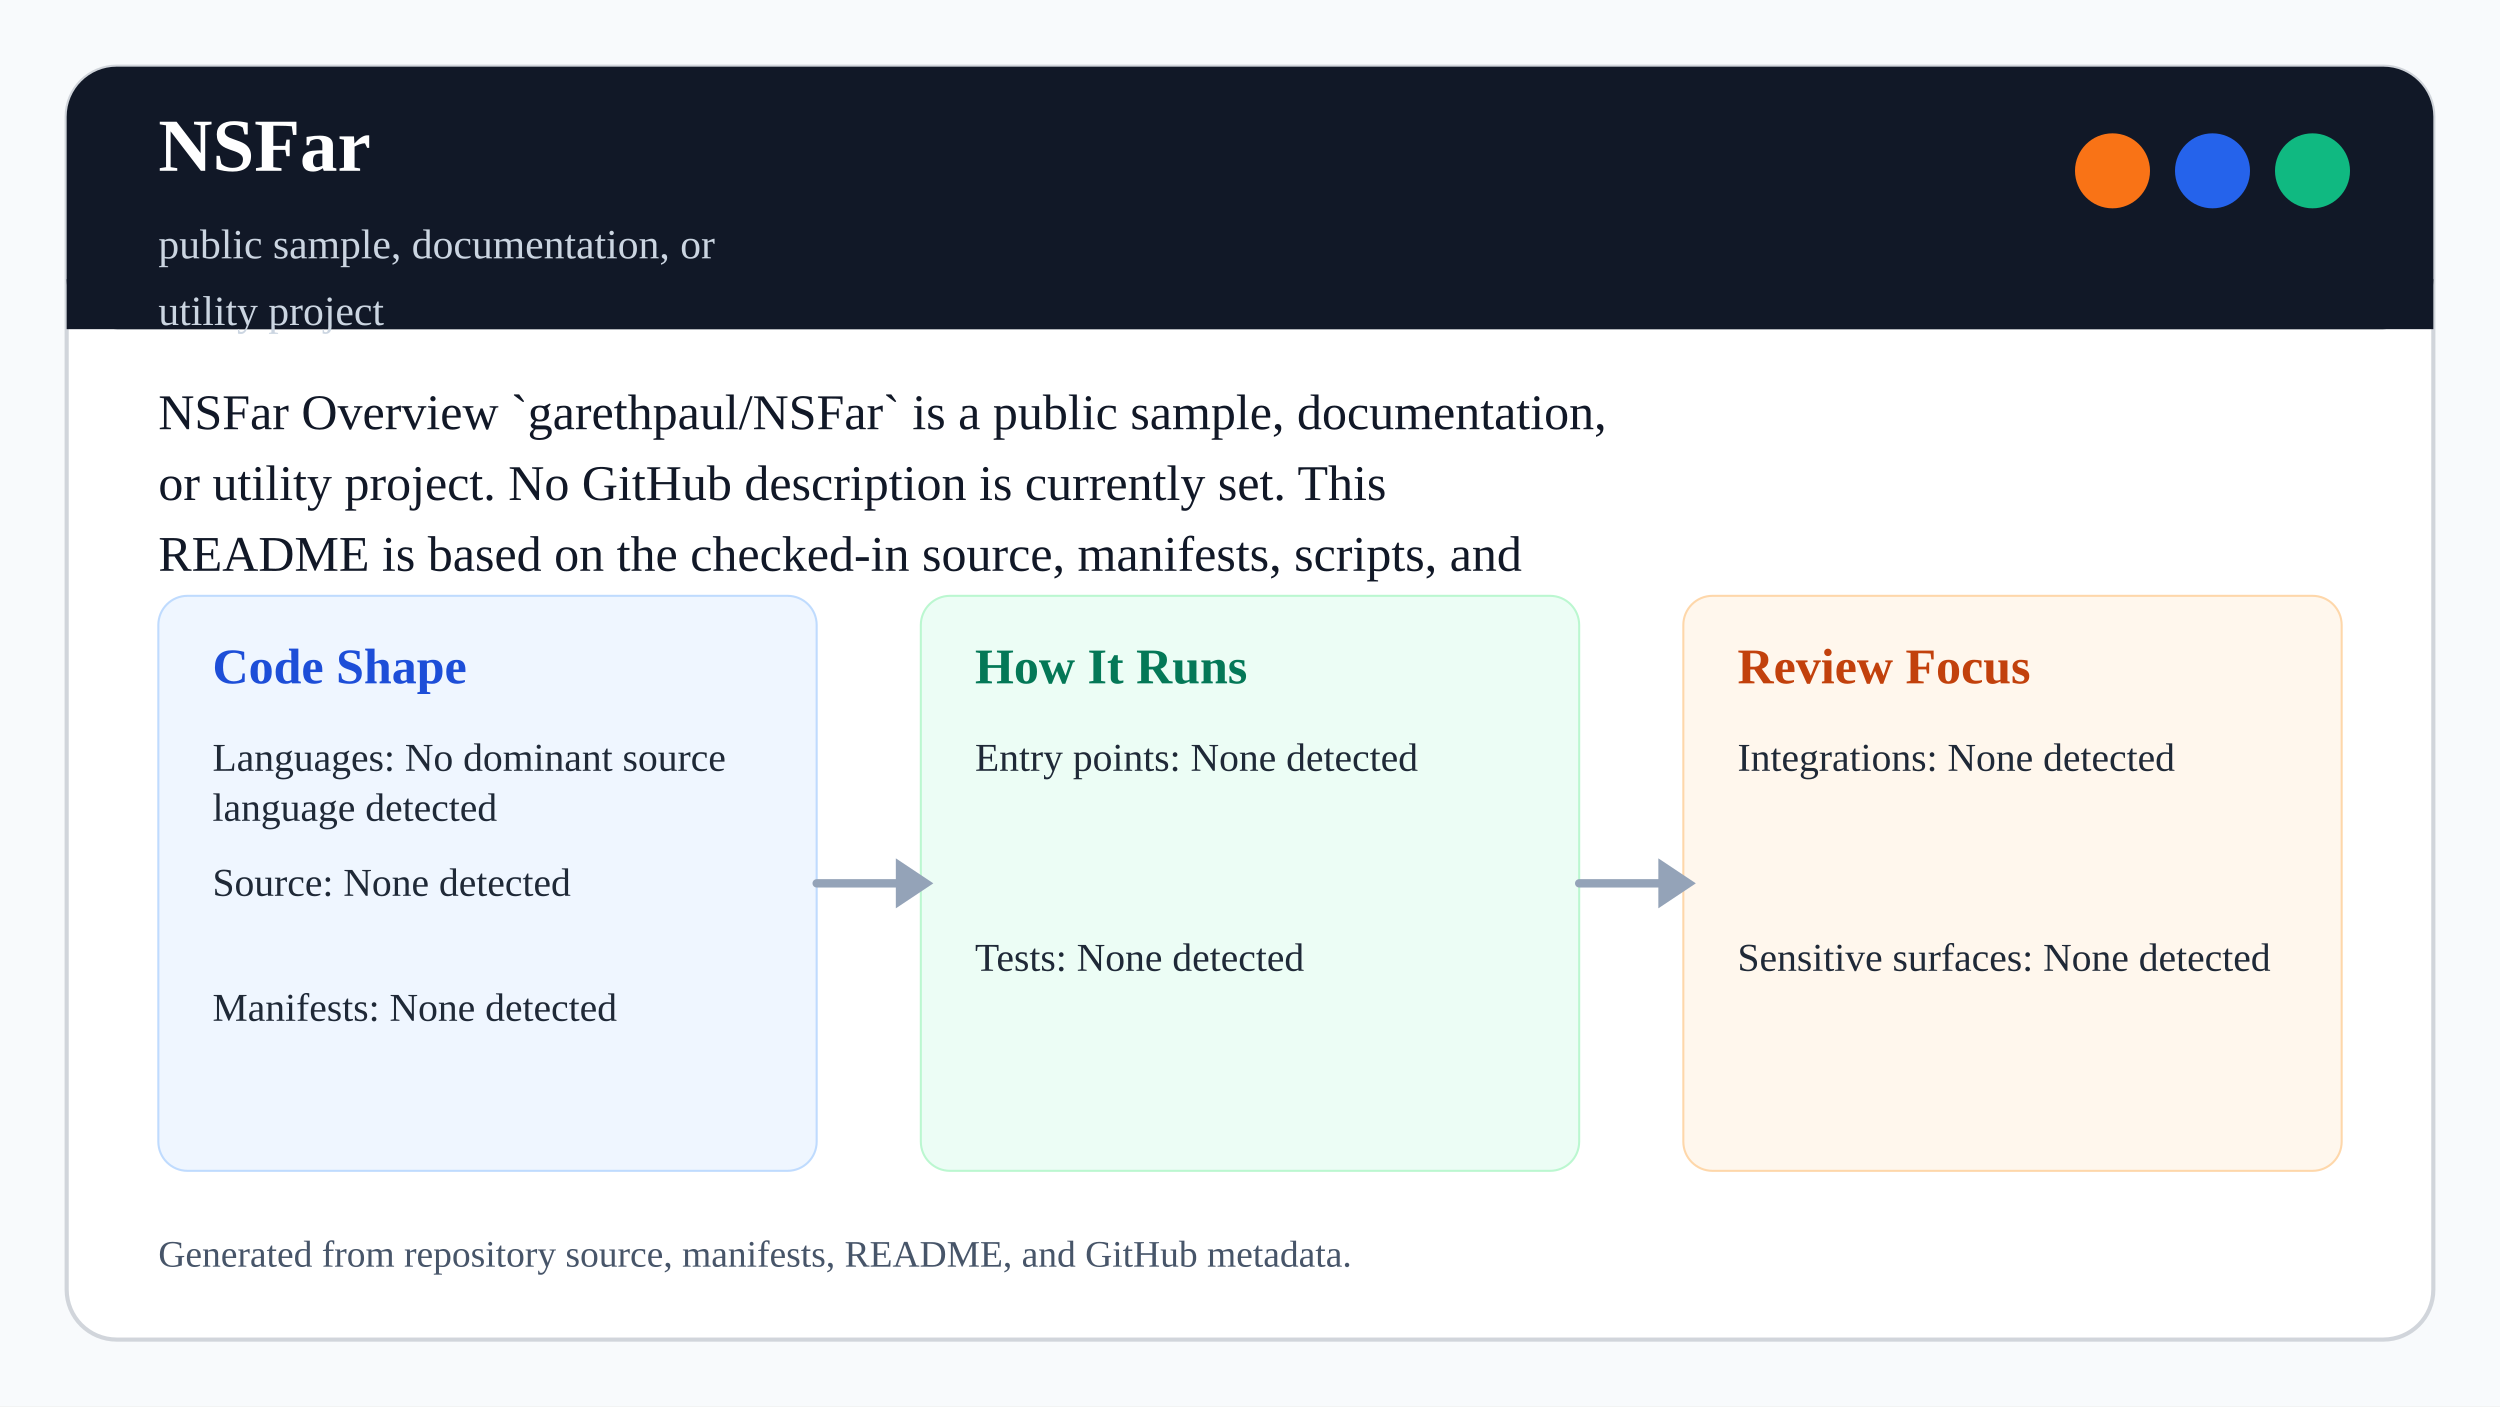
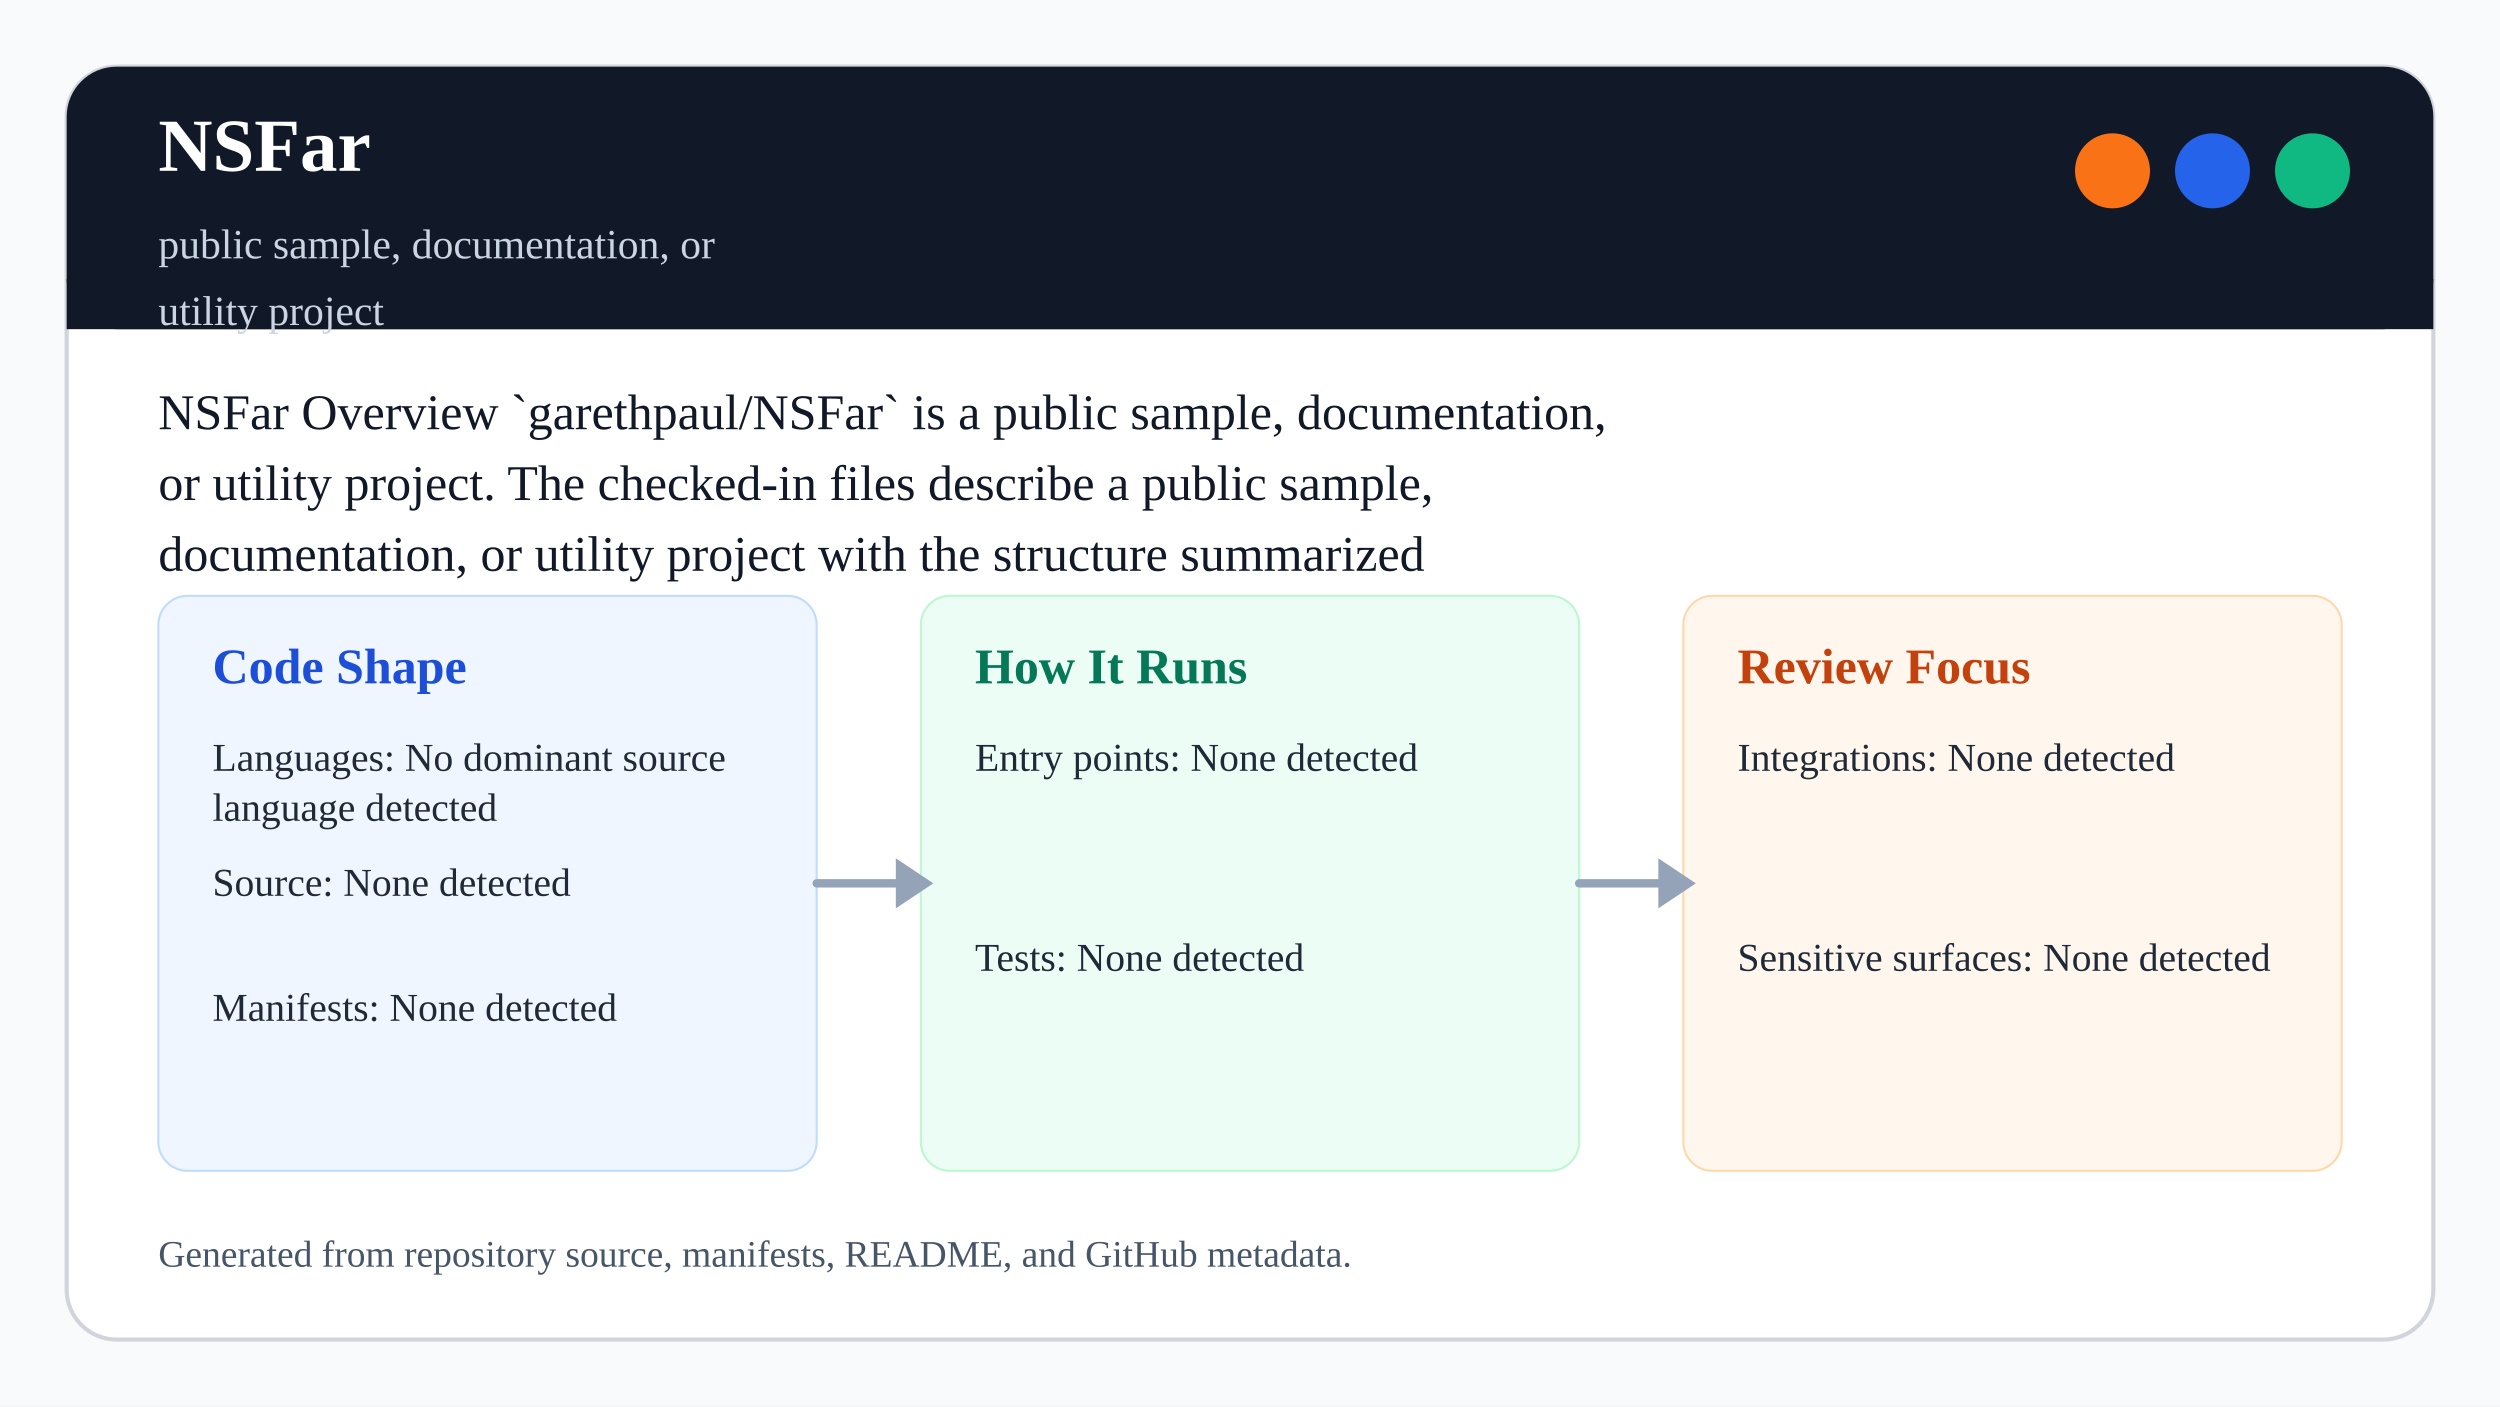
<svg xmlns="http://www.w3.org/2000/svg" width="1200" height="675" viewBox="0 0 1200 675" role="img" aria-labelledby="title desc">
  <rect width="1200" height="675" fill="#f8fafc" />
  <rect x="32" y="32" width="1136" height="611" rx="24" fill="#ffffff" stroke="#d1d5db" stroke-width="2" />
  <rect x="32" y="32" width="1136" height="126" rx="24" fill="#111827" />
  <path d="M32 134h1136v24H32z" fill="#111827" />
  <circle cx="1062" cy="82" r="18" fill="#2563eb" />
  <circle cx="1110" cy="82" r="18" fill="#10b981" />
  <circle cx="1014" cy="82" r="18" fill="#f97316" />
  <text x="76" y="82" font-size="36" fill="#ffffff" font-weight="700">NSFar</text>
  <text x="76" y="124" font-size="20" fill="#cbd5e1">public sample, documentation, or</text>
  <text x="76" y="156" font-size="20" fill="#cbd5e1">utility project</text>
  <text x="76" y="206" font-size="24" fill="#111827">NSFar Overview `garethpaul/NSFar` is a public sample, documentation,</text>
-   <text x="76" y="240" font-size="24" fill="#111827">or utility project. No GitHub description is currently set. This</text>
-   <text x="76" y="274" font-size="24" fill="#111827">README is based on the checked-in source, manifests, scripts, and</text>
+   <text x="76" y="240" font-size="24" fill="#111827">or utility project. The checked-in files describe a public sample,</text>
+   <text x="76" y="274" font-size="24" fill="#111827">documentation, or utility project with the structure summarized</text>
  <rect x="76" y="286" width="316" height="276" rx="14" fill="#eff6ff" stroke="#bfdbfe" />
  <text x="102" y="328" font-size="24" font-weight="700" fill="#1d4ed8">Code Shape</text>
  <text x="102" y="370" font-size="19" fill="#1f2937">Languages: No dominant source</text>
  <text x="102" y="394" font-size="19" fill="#1f2937">language detected</text>
  <text x="102" y="430" font-size="19" fill="#1f2937">Source: None detected</text>
  <text x="102" y="490" font-size="19" fill="#1f2937">Manifests: None detected</text>
  <rect x="442" y="286" width="316" height="276" rx="14" fill="#ecfdf5" stroke="#bbf7d0" />
  <text x="468" y="328" font-size="24" font-weight="700" fill="#047857">How It Runs</text>
  <text x="468" y="370" font-size="19" fill="#1f2937">Entry points: None detected</text>
  <text x="468" y="466" font-size="19" fill="#1f2937">Tests: None detected</text>
  <rect x="808" y="286" width="316" height="276" rx="14" fill="#fff7ed" stroke="#fed7aa" />
  <text x="834" y="328" font-size="24" font-weight="700" fill="#c2410c">Review Focus</text>
  <text x="834" y="370" font-size="19" fill="#1f2937">Integrations: None detected</text>
  <text x="834" y="466" font-size="19" fill="#1f2937">Sensitive surfaces: None detected</text>
  <path d="M392 424h50" stroke="#94a3b8" stroke-width="4" stroke-linecap="round" />
  <path d="M430 412l18 12-18 12z" fill="#94a3b8" />
  <path d="M758 424h50" stroke="#94a3b8" stroke-width="4" stroke-linecap="round" />
  <path d="M796 412l18 12-18 12z" fill="#94a3b8" />
  <text x="76" y="608" font-size="18" fill="#475569">Generated from repository source, manifests, README, and GitHub metadata.</text>
</svg>
